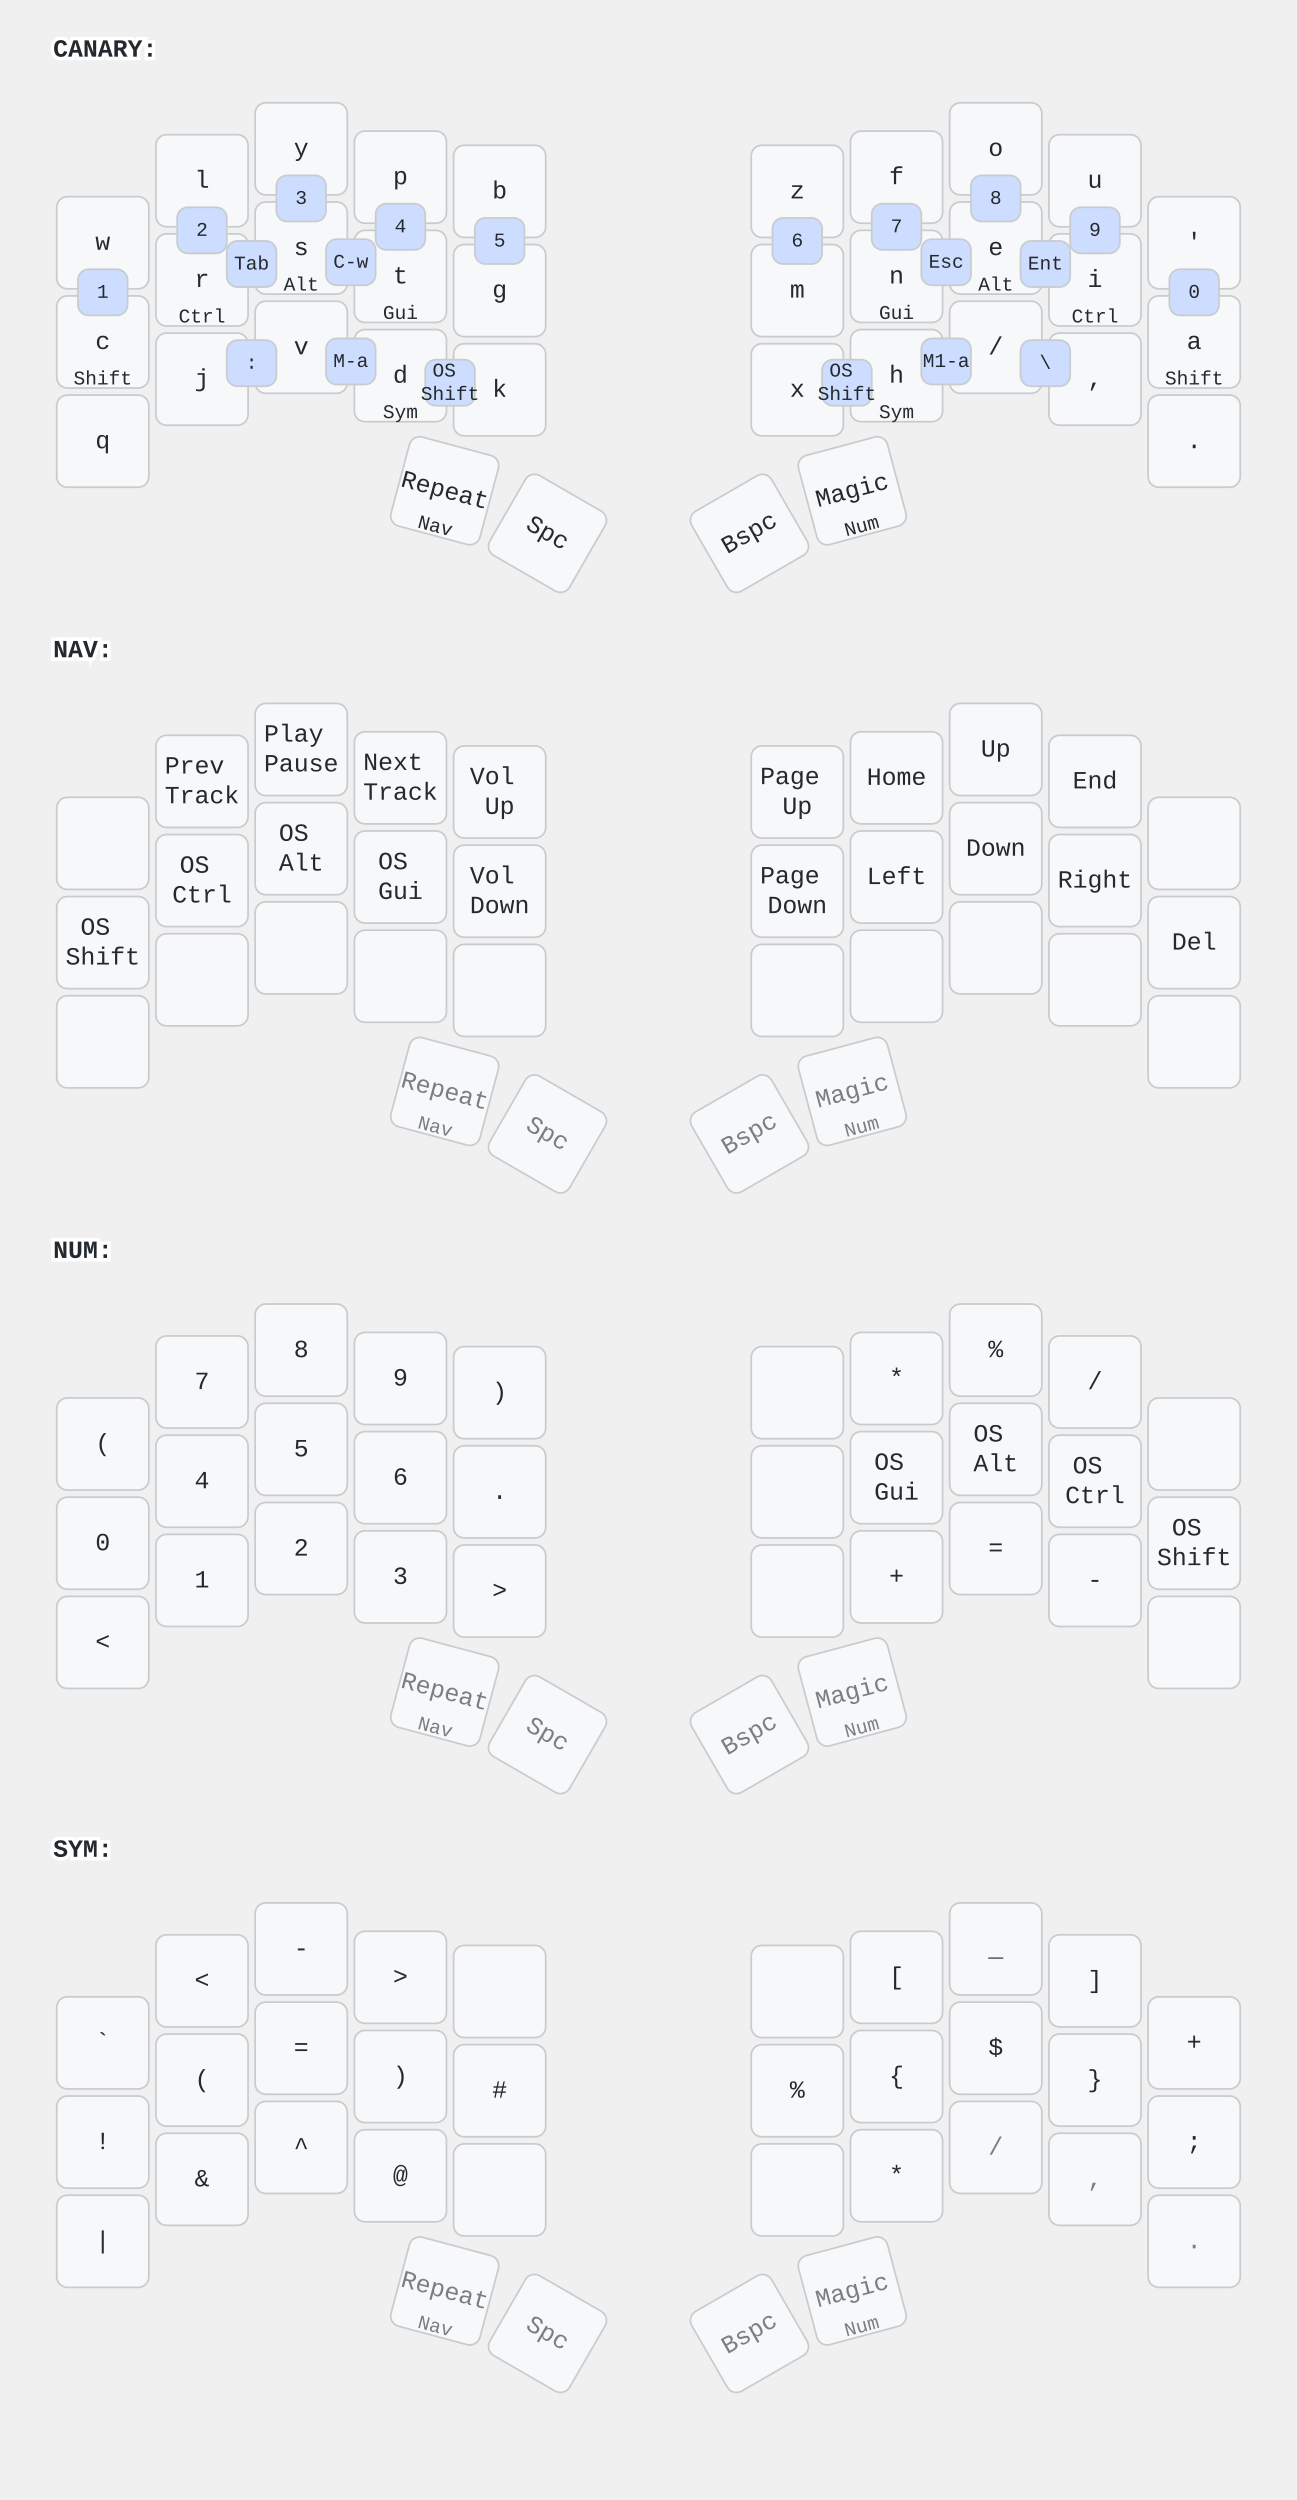
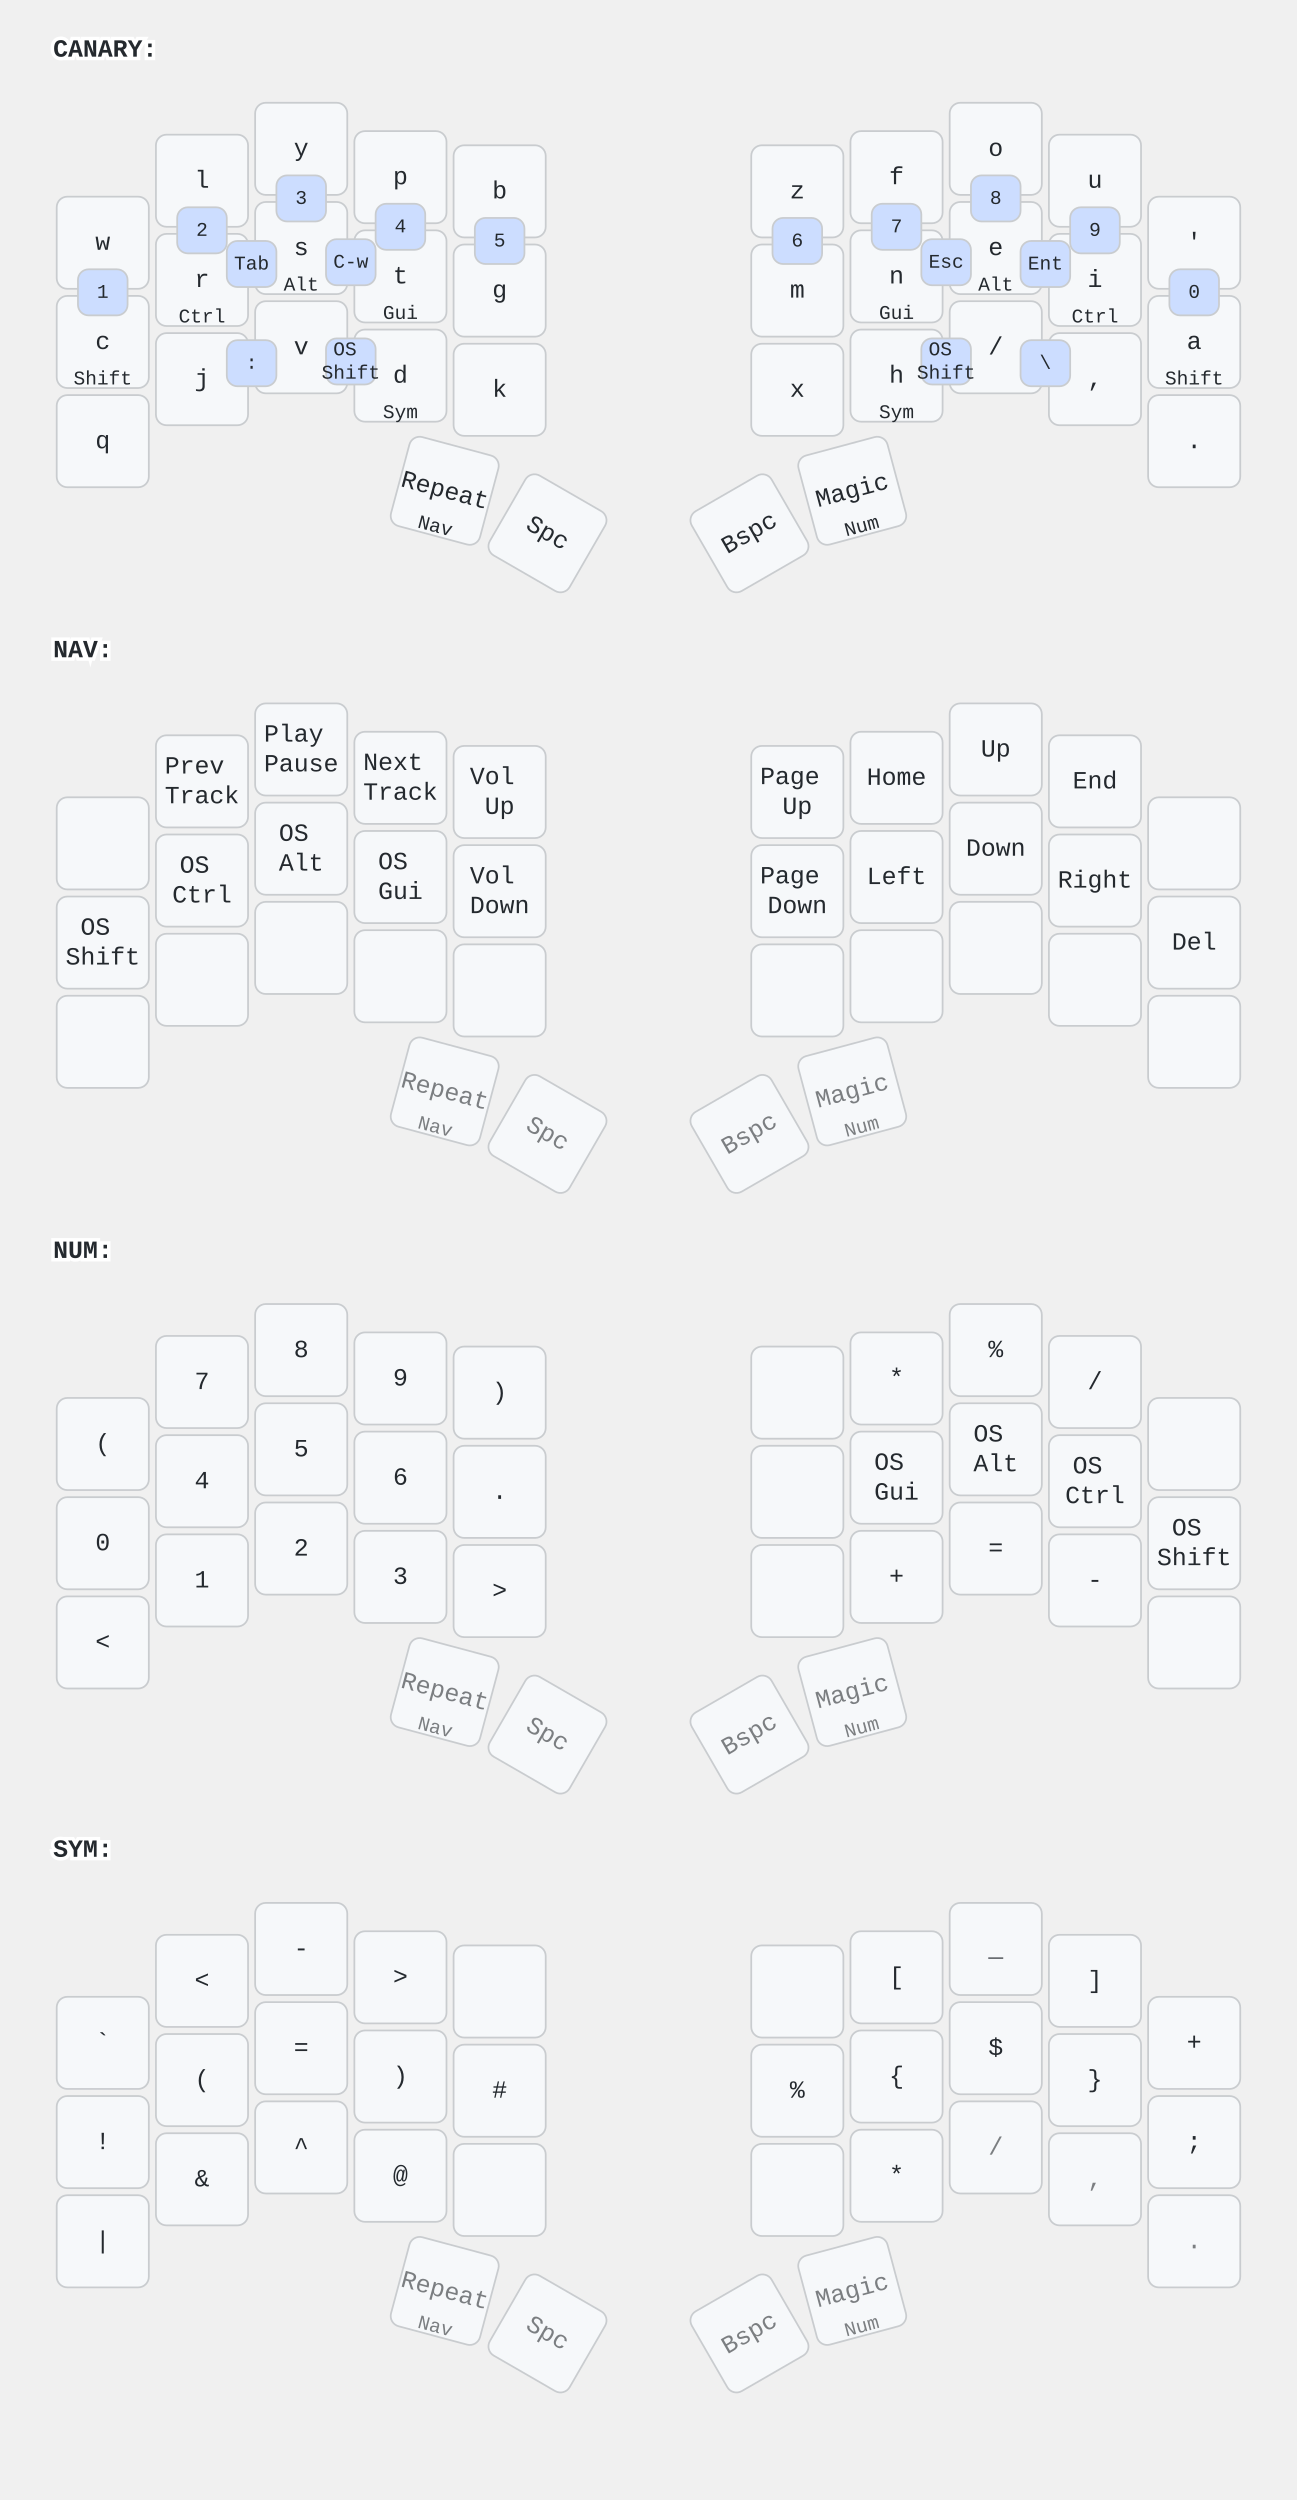
<svg xmlns="http://www.w3.org/2000/svg" width="732" height="1411" viewBox="0 0 732 1411" class="keymap">
  <style>/* inherit to force styles through use tags */
svg path {
    fill: inherit;
}

/* font and background color specifications */
svg.keymap {
    font-family: SFMono-Regular,Consolas,Liberation Mono,Menlo,monospace;
    font-size: 14px;
    font-kerning: normal;
    text-rendering: optimizeLegibility;
    fill: #24292e;
}

/* default key styling */
rect.key {
    fill: #f6f8fa;
}

rect.key, rect.combo {
    stroke: #c9cccf;
    stroke-width: 1;
}

/* default key side styling, only used is draw_key_sides is set */
rect.side {
    filter: brightness(90%);
}

/* color accent for combo boxes */
rect.combo, rect.combo-separate {
    fill: #cdf;
}

/* color accent for held keys */
rect.held, rect.combo.held {
    fill: #fdd;
}

/* color accent for ghost (optional) keys */
rect.ghost, rect.combo.ghost {
    stroke-dasharray: 4, 4;
    stroke-width: 2;
}

text {
    text-anchor: middle;
    dominant-baseline: middle;
}

/* styling for layer labels */
text.label {
    font-weight: bold;
    text-anchor: start;
    stroke: white;
    stroke-width: 4;
    paint-order: stroke;
}

/* styling for optional footer */
text.footer {
    text-anchor: end;
    dominant-baseline: auto;
    stroke: white;
    stroke-width: 4;
    paint-order: stroke;
}

/* styling for combo tap, and key non-tap label text */
text.combo, text.hold, text.shifted, text.left, text.right {
    font-size: 11px;
}

text.hold {
    text-anchor: middle;
    dominant-baseline: auto;
}

text.shifted {
    text-anchor: middle;
    dominant-baseline: hanging;
}

text.left {
    text-anchor: start;
}

text.right {
    text-anchor: end;
}

text.layer-activator {
    text-decoration: underline;
}

/* styling for hold/shifted label text in combo box */
text.combo.hold, text.combo.shifted, text.combo.left, text.combo.right {
    font-size: 8px;
}

/* lighter symbol for transparent keys */
text.trans {
    fill: #7b7e81;
}

/* styling for combo dendrons */
path.combo {
    stroke-width: 1;
    stroke: gray;
    fill: none;
}

/* Start Tabler Icons Cleanup */
/* cannot use height/width with glyphs */
.icon-tabler &gt; path {
    fill: inherit;
    stroke: inherit;
    stroke-width: 2;
}
/* hide tabler's default box */
.icon-tabler &gt; path[stroke="none"][fill="none"] {
    visibility: hidden;
}
/* End Tabler Icons Cleanup */

@media (prefers-color-scheme: dark) {
svg.keymap { fill: #d1d6db; }
rect.key { fill: #3f4750; }
rect.key, rect.combo { stroke: #60666c; }
rect.combo, rect.combo-separate { fill: #1f3d7a; }
rect.held, rect.combo.held { fill: #854747; }
text.label, text.footer { stroke: black; }
text.trans { fill: #7e8184; }
path.combo { stroke: #7f7f7f; }

}</style>
  <g transform="translate(30, 0)" class="layer-CANARY">
    <text x="0" y="28" class="label" id="CANARY">CANARY:</text>
    <g transform="translate(0, 56)">
      <g transform="translate(28, 81)" class="key keypos-0">
        <rect rx="6" ry="6" x="-26" y="-26" width="52" height="52" class="key" />
        <text x="0" y="0" class="key tap">w</text>
      </g>
      <g transform="translate(84, 46)" class="key keypos-1">
        <rect rx="6" ry="6" x="-26" y="-26" width="52" height="52" class="key" />
        <text x="0" y="0" class="key tap">l</text>
      </g>
      <g transform="translate(140, 28)" class="key keypos-2">
        <rect rx="6" ry="6" x="-26" y="-26" width="52" height="52" class="key" />
        <text x="0" y="0" class="key tap">y</text>
      </g>
      <g transform="translate(196, 44)" class="key keypos-3">
        <rect rx="6" ry="6" x="-26" y="-26" width="52" height="52" class="key" />
        <text x="0" y="0" class="key tap">p</text>
      </g>
      <g transform="translate(252, 52)" class="key keypos-4">
        <rect rx="6" ry="6" x="-26" y="-26" width="52" height="52" class="key" />
        <text x="0" y="0" class="key tap">b</text>
      </g>
      <g transform="translate(420, 52)" class="key keypos-5">
        <rect rx="6" ry="6" x="-26" y="-26" width="52" height="52" class="key" />
        <text x="0" y="0" class="key tap">z</text>
      </g>
      <g transform="translate(476, 44)" class="key keypos-6">
        <rect rx="6" ry="6" x="-26" y="-26" width="52" height="52" class="key" />
        <text x="0" y="0" class="key tap">f</text>
      </g>
      <g transform="translate(532, 28)" class="key keypos-7">
        <rect rx="6" ry="6" x="-26" y="-26" width="52" height="52" class="key" />
        <text x="0" y="0" class="key tap">o</text>
      </g>
      <g transform="translate(588, 46)" class="key keypos-8">
        <rect rx="6" ry="6" x="-26" y="-26" width="52" height="52" class="key" />
        <text x="0" y="0" class="key tap">u</text>
      </g>
      <g transform="translate(644, 81)" class="key keypos-9">
        <rect rx="6" ry="6" x="-26" y="-26" width="52" height="52" class="key" />
        <text x="0" y="0" class="key tap">'</text>
      </g>
      <g transform="translate(28, 137)" class="key keypos-10">
        <rect rx="6" ry="6" x="-26" y="-26" width="52" height="52" class="key" />
        <text x="0" y="0" class="key tap">c</text>
        <text x="0" y="24" class="key hold">Shift</text>
      </g>
      <g transform="translate(84, 102)" class="key keypos-11">
        <rect rx="6" ry="6" x="-26" y="-26" width="52" height="52" class="key" />
        <text x="0" y="0" class="key tap">r</text>
        <text x="0" y="24" class="key hold">Ctrl</text>
      </g>
      <g transform="translate(140, 84)" class="key keypos-12">
        <rect rx="6" ry="6" x="-26" y="-26" width="52" height="52" class="key" />
        <text x="0" y="0" class="key tap">s</text>
        <text x="0" y="24" class="key hold">Alt</text>
      </g>
      <g transform="translate(196, 100)" class="key keypos-13">
        <rect rx="6" ry="6" x="-26" y="-26" width="52" height="52" class="key" />
        <text x="0" y="0" class="key tap">t</text>
        <text x="0" y="24" class="key hold">Gui</text>
      </g>
      <g transform="translate(252, 108)" class="key keypos-14">
        <rect rx="6" ry="6" x="-26" y="-26" width="52" height="52" class="key" />
        <text x="0" y="0" class="key tap">g</text>
      </g>
      <g transform="translate(420, 108)" class="key keypos-15">
        <rect rx="6" ry="6" x="-26" y="-26" width="52" height="52" class="key" />
        <text x="0" y="0" class="key tap">m</text>
      </g>
      <g transform="translate(476, 100)" class="key keypos-16">
        <rect rx="6" ry="6" x="-26" y="-26" width="52" height="52" class="key" />
        <text x="0" y="0" class="key tap">n</text>
        <text x="0" y="24" class="key hold">Gui</text>
      </g>
      <g transform="translate(532, 84)" class="key keypos-17">
        <rect rx="6" ry="6" x="-26" y="-26" width="52" height="52" class="key" />
        <text x="0" y="0" class="key tap">e</text>
        <text x="0" y="24" class="key hold">Alt</text>
      </g>
      <g transform="translate(588, 102)" class="key keypos-18">
        <rect rx="6" ry="6" x="-26" y="-26" width="52" height="52" class="key" />
        <text x="0" y="0" class="key tap">i</text>
        <text x="0" y="24" class="key hold">Ctrl</text>
      </g>
      <g transform="translate(644, 137)" class="key keypos-19">
        <rect rx="6" ry="6" x="-26" y="-26" width="52" height="52" class="key" />
        <text x="0" y="0" class="key tap">a</text>
        <text x="0" y="24" class="key hold">Shift</text>
      </g>
      <g transform="translate(28, 193)" class="key keypos-20">
        <rect rx="6" ry="6" x="-26" y="-26" width="52" height="52" class="key" />
        <text x="0" y="0" class="key tap">q</text>
      </g>
      <g transform="translate(84, 158)" class="key keypos-21">
        <rect rx="6" ry="6" x="-26" y="-26" width="52" height="52" class="key" />
        <text x="0" y="0" class="key tap">j</text>
      </g>
      <g transform="translate(140, 140)" class="key keypos-22">
        <rect rx="6" ry="6" x="-26" y="-26" width="52" height="52" class="key" />
        <text x="0" y="0" class="key tap">v</text>
      </g>
      <g transform="translate(196, 156)" class="key keypos-23">
        <rect rx="6" ry="6" x="-26" y="-26" width="52" height="52" class="key" />
        <text x="0" y="0" class="key tap">d</text>
        <text x="0" y="24" class="key hold">Sym</text>
      </g>
      <g transform="translate(252, 164)" class="key keypos-24">
        <rect rx="6" ry="6" x="-26" y="-26" width="52" height="52" class="key" />
        <text x="0" y="0" class="key tap">k</text>
      </g>
      <g transform="translate(420, 164)" class="key keypos-25">
        <rect rx="6" ry="6" x="-26" y="-26" width="52" height="52" class="key" />
        <text x="0" y="0" class="key tap">x</text>
      </g>
      <g transform="translate(476, 156)" class="key keypos-26">
        <rect rx="6" ry="6" x="-26" y="-26" width="52" height="52" class="key" />
        <text x="0" y="0" class="key tap">h</text>
        <text x="0" y="24" class="key hold">Sym</text>
      </g>
      <g transform="translate(532, 140)" class="key keypos-27">
        <rect rx="6" ry="6" x="-26" y="-26" width="52" height="52" class="key" />
        <text x="0" y="0" class="key tap">/</text>
      </g>
      <g transform="translate(588, 158)" class="key keypos-28">
        <rect rx="6" ry="6" x="-26" y="-26" width="52" height="52" class="key" />
        <text x="0" y="0" class="key tap">,</text>
      </g>
      <g transform="translate(644, 193)" class="key keypos-29">
        <rect rx="6" ry="6" x="-26" y="-26" width="52" height="52" class="key" />
        <text x="0" y="0" class="key tap">.</text>
      </g>
      <g transform="translate(221, 221) rotate(15.0)" class="key keypos-30">
        <rect rx="6" ry="6" x="-26" y="-26" width="52" height="52" class="key" />
        <text x="0" y="0" class="key tap">Repeat</text>
        <text x="0" y="24" class="key hold">Nav</text>
      </g>
      <g transform="translate(279, 245) rotate(30.0)" class="key keypos-31">
        <rect rx="6" ry="6" x="-26" y="-26" width="52" height="52" class="key" />
        <text x="0" y="0" class="key tap">Spc</text>
      </g>
      <g transform="translate(393, 245) rotate(-30.0)" class="key keypos-32">
        <rect rx="6" ry="6" x="-26" y="-26" width="52" height="52" class="key" />
        <text x="0" y="0" class="key tap">Bspc</text>
      </g>
      <g transform="translate(451, 221) rotate(-15.0)" class="key keypos-33">
        <rect rx="6" ry="6" x="-26" y="-26" width="52" height="52" class="key" />
        <text x="0" y="0" class="key tap">Magic</text>
        <text x="0" y="24" class="key hold">Num</text>
      </g>
      <g class="combo combopos-0">
        <rect rx="6" ry="6" x="14" y="96" width="28" height="26" class="combo" />
        <text x="28" y="109" class="combo tap">1</text>
      </g>
      <g class="combo combopos-1">
        <rect rx="6" ry="6" x="70" y="61" width="28" height="26" class="combo" />
        <text x="84" y="74" class="combo tap">2</text>
      </g>
      <g class="combo combopos-2">
        <rect rx="6" ry="6" x="126" y="43" width="28" height="26" class="combo" />
        <text x="140" y="56" class="combo tap">3</text>
      </g>
      <g class="combo combopos-3">
-         <rect rx="6" ry="6" x="154" y="135" width="28" height="26" class="combo" />
-         <text x="168" y="148" class="combo tap">M-a</text>
-       </g>
-       <g class="combo combopos-4">
        <rect rx="6" ry="6" x="182" y="59" width="28" height="26" class="combo" />
        <text x="196" y="72" class="combo tap">4</text>
      </g>
-       <g class="combo combopos-5">
+       <g class="combo combopos-4">
        <rect rx="6" ry="6" x="238" y="67" width="28" height="26" class="combo" />
        <text x="252" y="80" class="combo tap">5</text>
      </g>
-       <g class="combo combopos-6">
+       <g class="combo combopos-5">
        <rect rx="6" ry="6" x="406" y="67" width="28" height="26" class="combo" />
        <text x="420" y="80" class="combo tap">6</text>
      </g>
-       <g class="combo combopos-7">
+       <g class="combo combopos-6">
        <rect rx="6" ry="6" x="462" y="59" width="28" height="26" class="combo" />
        <text x="476" y="72" class="combo tap">7</text>
      </g>
-       <g class="combo combopos-8">
-         <rect rx="6" ry="6" x="490" y="135" width="28" height="26" class="combo" />
-         <text x="504" y="148" class="combo tap">M1-a</text>
-       </g>
-       <g class="combo combopos-9">
+       <g class="combo combopos-7">
        <rect rx="6" ry="6" x="518" y="43" width="28" height="26" class="combo" />
        <text x="532" y="56" class="combo tap">8</text>
      </g>
-       <g class="combo combopos-10">
+       <g class="combo combopos-8">
        <rect rx="6" ry="6" x="574" y="61" width="28" height="26" class="combo" />
        <text x="588" y="74" class="combo tap">9</text>
      </g>
-       <g class="combo combopos-11">
+       <g class="combo combopos-9">
        <rect rx="6" ry="6" x="630" y="96" width="28" height="26" class="combo" />
        <text x="644" y="109" class="combo tap">0</text>
      </g>
-       <g class="combo combopos-12">
+       <g class="combo combopos-10">
        <rect rx="6" ry="6" x="98" y="80" width="28" height="26" class="combo" />
        <text x="112" y="93" class="combo tap">Tab</text>
      </g>
-       <g class="combo combopos-13">
+       <g class="combo combopos-11">
        <rect rx="6" ry="6" x="154" y="79" width="28" height="26" class="combo" />
        <text x="168" y="92" class="combo tap">C-w</text>
      </g>
-       <g class="combo combopos-14">
+       <g class="combo combopos-12">
        <rect rx="6" ry="6" x="490" y="79" width="28" height="26" class="combo" />
        <text x="504" y="92" class="combo tap">Esc</text>
      </g>
-       <g class="combo combopos-15">
+       <g class="combo combopos-13">
        <rect rx="6" ry="6" x="546" y="80" width="28" height="26" class="combo" />
        <text x="560" y="93" class="combo tap">Ent</text>
      </g>
-       <g class="combo combopos-16">
+       <g class="combo combopos-14">
        <rect rx="6" ry="6" x="98" y="136" width="28" height="26" class="combo" />
        <text x="112" y="149" class="combo tap">:</text>
      </g>
+       <g class="combo combopos-15">
+         <rect rx="6" ry="6" x="154" y="135" width="28" height="26" class="combo" />
+         <text x="168" y="148" class="combo tap">
+           <tspan x="168" dy="-0.6em">OS</tspan>
+           <tspan x="168" dy="1.2em">Shift</tspan>
+         </text>
+       </g>
+       <g class="combo combopos-16">
+         <rect rx="6" ry="6" x="490" y="135" width="28" height="26" class="combo" />
+         <text x="504" y="148" class="combo tap">
+           <tspan x="504" dy="-0.6em">OS</tspan>
+           <tspan x="504" dy="1.2em">Shift</tspan>
+         </text>
+       </g>
      <g class="combo combopos-17">
-         <rect rx="6" ry="6" x="210" y="147" width="28" height="26" class="combo" />
-         <text x="224" y="160" class="combo tap">
-           <tspan x="224" dy="-0.6em">OS</tspan>
-           <tspan x="224" dy="1.2em">Shift</tspan>
-         </text>
-       </g>
-       <g class="combo combopos-18">
-         <rect rx="6" ry="6" x="434" y="147" width="28" height="26" class="combo" />
-         <text x="448" y="160" class="combo tap">
-           <tspan x="448" dy="-0.6em">OS</tspan>
-           <tspan x="448" dy="1.2em">Shift</tspan>
-         </text>
-       </g>
-       <g class="combo combopos-19">
        <rect rx="6" ry="6" x="546" y="136" width="28" height="26" class="combo" />
        <text x="560" y="149" class="combo tap">\</text>
      </g>
    </g>
  </g>
  <g transform="translate(30, 339)" class="layer-NAV">
    <text x="0" y="28" class="label" id="NAV">NAV:</text>
    <g transform="translate(0, 56)">
      <g transform="translate(28, 81)" class="key keypos-0">
        <rect rx="6" ry="6" x="-26" y="-26" width="52" height="52" class="key" />
      </g>
      <g transform="translate(84, 46)" class="key keypos-1">
        <rect rx="6" ry="6" x="-26" y="-26" width="52" height="52" class="key" />
        <text x="0" y="0" class="key tap">
          <tspan x="0" dy="-0.6em">Prev</tspan>
          <tspan x="0" dy="1.2em">Track</tspan>
        </text>
      </g>
      <g transform="translate(140, 28)" class="key keypos-2">
        <rect rx="6" ry="6" x="-26" y="-26" width="52" height="52" class="key" />
        <text x="0" y="0" class="key tap">
          <tspan x="0" dy="-0.6em">Play</tspan>
          <tspan x="0" dy="1.2em">Pause</tspan>
        </text>
      </g>
      <g transform="translate(196, 44)" class="key keypos-3">
        <rect rx="6" ry="6" x="-26" y="-26" width="52" height="52" class="key" />
        <text x="0" y="0" class="key tap">
          <tspan x="0" dy="-0.6em">Next</tspan>
          <tspan x="0" dy="1.2em">Track</tspan>
        </text>
      </g>
      <g transform="translate(252, 52)" class="key keypos-4">
        <rect rx="6" ry="6" x="-26" y="-26" width="52" height="52" class="key" />
        <text x="0" y="0" class="key tap">
          <tspan x="0" dy="-0.6em">Vol</tspan>
          <tspan x="0" dy="1.2em">Up</tspan>
        </text>
      </g>
      <g transform="translate(420, 52)" class="key keypos-5">
        <rect rx="6" ry="6" x="-26" y="-26" width="52" height="52" class="key" />
        <text x="0" y="0" class="key tap">
          <tspan x="0" dy="-0.6em">Page</tspan>
          <tspan x="0" dy="1.2em">Up</tspan>
        </text>
      </g>
      <g transform="translate(476, 44)" class="key keypos-6">
        <rect rx="6" ry="6" x="-26" y="-26" width="52" height="52" class="key" />
        <text x="0" y="0" class="key tap">Home</text>
      </g>
      <g transform="translate(532, 28)" class="key keypos-7">
        <rect rx="6" ry="6" x="-26" y="-26" width="52" height="52" class="key" />
        <text x="0" y="0" class="key tap">Up</text>
      </g>
      <g transform="translate(588, 46)" class="key keypos-8">
        <rect rx="6" ry="6" x="-26" y="-26" width="52" height="52" class="key" />
        <text x="0" y="0" class="key tap">End</text>
      </g>
      <g transform="translate(644, 81)" class="key keypos-9">
        <rect rx="6" ry="6" x="-26" y="-26" width="52" height="52" class="key" />
      </g>
      <g transform="translate(28, 137)" class="key keypos-10">
        <rect rx="6" ry="6" x="-26" y="-26" width="52" height="52" class="key" />
        <text x="0" y="0" class="key tap">
          <tspan x="0" dy="-0.6em">OS</tspan>
          <tspan x="0" dy="1.2em">Shift</tspan>
        </text>
      </g>
      <g transform="translate(84, 102)" class="key keypos-11">
        <rect rx="6" ry="6" x="-26" y="-26" width="52" height="52" class="key" />
        <text x="0" y="0" class="key tap">
          <tspan x="0" dy="-0.6em">OS</tspan>
          <tspan x="0" dy="1.2em">Ctrl</tspan>
        </text>
      </g>
      <g transform="translate(140, 84)" class="key keypos-12">
        <rect rx="6" ry="6" x="-26" y="-26" width="52" height="52" class="key" />
        <text x="0" y="0" class="key tap">
          <tspan x="0" dy="-0.6em">OS</tspan>
          <tspan x="0" dy="1.2em">Alt</tspan>
        </text>
      </g>
      <g transform="translate(196, 100)" class="key keypos-13">
        <rect rx="6" ry="6" x="-26" y="-26" width="52" height="52" class="key" />
        <text x="0" y="0" class="key tap">
          <tspan x="0" dy="-0.6em">OS</tspan>
          <tspan x="0" dy="1.2em">Gui</tspan>
        </text>
      </g>
      <g transform="translate(252, 108)" class="key keypos-14">
        <rect rx="6" ry="6" x="-26" y="-26" width="52" height="52" class="key" />
        <text x="0" y="0" class="key tap">
          <tspan x="0" dy="-0.6em">Vol</tspan>
          <tspan x="0" dy="1.2em">Down</tspan>
        </text>
      </g>
      <g transform="translate(420, 108)" class="key keypos-15">
        <rect rx="6" ry="6" x="-26" y="-26" width="52" height="52" class="key" />
        <text x="0" y="0" class="key tap">
          <tspan x="0" dy="-0.6em">Page</tspan>
          <tspan x="0" dy="1.2em">Down</tspan>
        </text>
      </g>
      <g transform="translate(476, 100)" class="key keypos-16">
        <rect rx="6" ry="6" x="-26" y="-26" width="52" height="52" class="key" />
        <text x="0" y="0" class="key tap">Left</text>
      </g>
      <g transform="translate(532, 84)" class="key keypos-17">
        <rect rx="6" ry="6" x="-26" y="-26" width="52" height="52" class="key" />
        <text x="0" y="0" class="key tap">Down</text>
      </g>
      <g transform="translate(588, 102)" class="key keypos-18">
        <rect rx="6" ry="6" x="-26" y="-26" width="52" height="52" class="key" />
        <text x="0" y="0" class="key tap">Right</text>
      </g>
      <g transform="translate(644, 137)" class="key keypos-19">
        <rect rx="6" ry="6" x="-26" y="-26" width="52" height="52" class="key" />
        <text x="0" y="0" class="key tap">Del</text>
      </g>
      <g transform="translate(28, 193)" class="key keypos-20">
        <rect rx="6" ry="6" x="-26" y="-26" width="52" height="52" class="key" />
      </g>
      <g transform="translate(84, 158)" class="key keypos-21">
        <rect rx="6" ry="6" x="-26" y="-26" width="52" height="52" class="key" />
      </g>
      <g transform="translate(140, 140)" class="key keypos-22">
        <rect rx="6" ry="6" x="-26" y="-26" width="52" height="52" class="key" />
      </g>
      <g transform="translate(196, 156)" class="key keypos-23">
        <rect rx="6" ry="6" x="-26" y="-26" width="52" height="52" class="key" />
      </g>
      <g transform="translate(252, 164)" class="key keypos-24">
        <rect rx="6" ry="6" x="-26" y="-26" width="52" height="52" class="key" />
      </g>
      <g transform="translate(420, 164)" class="key keypos-25">
        <rect rx="6" ry="6" x="-26" y="-26" width="52" height="52" class="key" />
      </g>
      <g transform="translate(476, 156)" class="key keypos-26">
        <rect rx="6" ry="6" x="-26" y="-26" width="52" height="52" class="key" />
      </g>
      <g transform="translate(532, 140)" class="key keypos-27">
        <rect rx="6" ry="6" x="-26" y="-26" width="52" height="52" class="key" />
      </g>
      <g transform="translate(588, 158)" class="key keypos-28">
        <rect rx="6" ry="6" x="-26" y="-26" width="52" height="52" class="key" />
      </g>
      <g transform="translate(644, 193)" class="key keypos-29">
        <rect rx="6" ry="6" x="-26" y="-26" width="52" height="52" class="key" />
      </g>
      <g transform="translate(221, 221) rotate(15.0)" class="key trans keypos-30">
        <rect rx="6" ry="6" x="-26" y="-26" width="52" height="52" class="key trans" />
        <text x="0" y="0" class="key trans tap">Repeat</text>
        <text x="0" y="24" class="key trans hold">Nav</text>
      </g>
      <g transform="translate(279, 245) rotate(30.0)" class="key trans keypos-31">
        <rect rx="6" ry="6" x="-26" y="-26" width="52" height="52" class="key trans" />
        <text x="0" y="0" class="key trans tap">Spc</text>
      </g>
      <g transform="translate(393, 245) rotate(-30.0)" class="key trans keypos-32">
        <rect rx="6" ry="6" x="-26" y="-26" width="52" height="52" class="key trans" />
        <text x="0" y="0" class="key trans tap">Bspc</text>
      </g>
      <g transform="translate(451, 221) rotate(-15.0)" class="key trans keypos-33">
        <rect rx="6" ry="6" x="-26" y="-26" width="52" height="52" class="key trans" />
        <text x="0" y="0" class="key trans tap">Magic</text>
        <text x="0" y="24" class="key trans hold">Num</text>
      </g>
    </g>
  </g>
  <g transform="translate(30, 678)" class="layer-NUM">
    <text x="0" y="28" class="label" id="NUM">NUM:</text>
    <g transform="translate(0, 56)">
      <g transform="translate(28, 81)" class="key keypos-0">
        <rect rx="6" ry="6" x="-26" y="-26" width="52" height="52" class="key" />
        <text x="0" y="0" class="key tap">(</text>
      </g>
      <g transform="translate(84, 46)" class="key keypos-1">
        <rect rx="6" ry="6" x="-26" y="-26" width="52" height="52" class="key" />
        <text x="0" y="0" class="key tap">7</text>
      </g>
      <g transform="translate(140, 28)" class="key keypos-2">
        <rect rx="6" ry="6" x="-26" y="-26" width="52" height="52" class="key" />
        <text x="0" y="0" class="key tap">8</text>
      </g>
      <g transform="translate(196, 44)" class="key keypos-3">
        <rect rx="6" ry="6" x="-26" y="-26" width="52" height="52" class="key" />
        <text x="0" y="0" class="key tap">9</text>
      </g>
      <g transform="translate(252, 52)" class="key keypos-4">
        <rect rx="6" ry="6" x="-26" y="-26" width="52" height="52" class="key" />
        <text x="0" y="0" class="key tap">)</text>
      </g>
      <g transform="translate(420, 52)" class="key keypos-5">
        <rect rx="6" ry="6" x="-26" y="-26" width="52" height="52" class="key" />
      </g>
      <g transform="translate(476, 44)" class="key keypos-6">
        <rect rx="6" ry="6" x="-26" y="-26" width="52" height="52" class="key" />
        <text x="0" y="0" class="key tap">*</text>
      </g>
      <g transform="translate(532, 28)" class="key keypos-7">
        <rect rx="6" ry="6" x="-26" y="-26" width="52" height="52" class="key" />
        <text x="0" y="0" class="key tap">%</text>
      </g>
      <g transform="translate(588, 46)" class="key keypos-8">
        <rect rx="6" ry="6" x="-26" y="-26" width="52" height="52" class="key" />
        <text x="0" y="0" class="key tap">/</text>
      </g>
      <g transform="translate(644, 81)" class="key keypos-9">
        <rect rx="6" ry="6" x="-26" y="-26" width="52" height="52" class="key" />
      </g>
      <g transform="translate(28, 137)" class="key keypos-10">
        <rect rx="6" ry="6" x="-26" y="-26" width="52" height="52" class="key" />
        <text x="0" y="0" class="key tap">0</text>
      </g>
      <g transform="translate(84, 102)" class="key keypos-11">
        <rect rx="6" ry="6" x="-26" y="-26" width="52" height="52" class="key" />
        <text x="0" y="0" class="key tap">4</text>
      </g>
      <g transform="translate(140, 84)" class="key keypos-12">
        <rect rx="6" ry="6" x="-26" y="-26" width="52" height="52" class="key" />
        <text x="0" y="0" class="key tap">5</text>
      </g>
      <g transform="translate(196, 100)" class="key keypos-13">
        <rect rx="6" ry="6" x="-26" y="-26" width="52" height="52" class="key" />
        <text x="0" y="0" class="key tap">6</text>
      </g>
      <g transform="translate(252, 108)" class="key keypos-14">
        <rect rx="6" ry="6" x="-26" y="-26" width="52" height="52" class="key" />
        <text x="0" y="0" class="key tap">.</text>
      </g>
      <g transform="translate(420, 108)" class="key keypos-15">
        <rect rx="6" ry="6" x="-26" y="-26" width="52" height="52" class="key" />
      </g>
      <g transform="translate(476, 100)" class="key keypos-16">
        <rect rx="6" ry="6" x="-26" y="-26" width="52" height="52" class="key" />
        <text x="0" y="0" class="key tap">
          <tspan x="0" dy="-0.6em">OS</tspan>
          <tspan x="0" dy="1.2em">Gui</tspan>
        </text>
      </g>
      <g transform="translate(532, 84)" class="key keypos-17">
        <rect rx="6" ry="6" x="-26" y="-26" width="52" height="52" class="key" />
        <text x="0" y="0" class="key tap">
          <tspan x="0" dy="-0.6em">OS</tspan>
          <tspan x="0" dy="1.2em">Alt</tspan>
        </text>
      </g>
      <g transform="translate(588, 102)" class="key keypos-18">
        <rect rx="6" ry="6" x="-26" y="-26" width="52" height="52" class="key" />
        <text x="0" y="0" class="key tap">
          <tspan x="0" dy="-0.6em">OS</tspan>
          <tspan x="0" dy="1.2em">Ctrl</tspan>
        </text>
      </g>
      <g transform="translate(644, 137)" class="key keypos-19">
        <rect rx="6" ry="6" x="-26" y="-26" width="52" height="52" class="key" />
        <text x="0" y="0" class="key tap">
          <tspan x="0" dy="-0.6em">OS</tspan>
          <tspan x="0" dy="1.2em">Shift</tspan>
        </text>
      </g>
      <g transform="translate(28, 193)" class="key keypos-20">
        <rect rx="6" ry="6" x="-26" y="-26" width="52" height="52" class="key" />
        <text x="0" y="0" class="key tap">&lt;</text>
      </g>
      <g transform="translate(84, 158)" class="key keypos-21">
        <rect rx="6" ry="6" x="-26" y="-26" width="52" height="52" class="key" />
        <text x="0" y="0" class="key tap">1</text>
      </g>
      <g transform="translate(140, 140)" class="key keypos-22">
        <rect rx="6" ry="6" x="-26" y="-26" width="52" height="52" class="key" />
        <text x="0" y="0" class="key tap">2</text>
      </g>
      <g transform="translate(196, 156)" class="key keypos-23">
        <rect rx="6" ry="6" x="-26" y="-26" width="52" height="52" class="key" />
        <text x="0" y="0" class="key tap">3</text>
      </g>
      <g transform="translate(252, 164)" class="key keypos-24">
        <rect rx="6" ry="6" x="-26" y="-26" width="52" height="52" class="key" />
        <text x="0" y="0" class="key tap">&gt;</text>
      </g>
      <g transform="translate(420, 164)" class="key keypos-25">
        <rect rx="6" ry="6" x="-26" y="-26" width="52" height="52" class="key" />
      </g>
      <g transform="translate(476, 156)" class="key keypos-26">
        <rect rx="6" ry="6" x="-26" y="-26" width="52" height="52" class="key" />
        <text x="0" y="0" class="key tap">+</text>
      </g>
      <g transform="translate(532, 140)" class="key keypos-27">
        <rect rx="6" ry="6" x="-26" y="-26" width="52" height="52" class="key" />
        <text x="0" y="0" class="key tap">=</text>
      </g>
      <g transform="translate(588, 158)" class="key keypos-28">
        <rect rx="6" ry="6" x="-26" y="-26" width="52" height="52" class="key" />
        <text x="0" y="0" class="key tap">-</text>
      </g>
      <g transform="translate(644, 193)" class="key keypos-29">
        <rect rx="6" ry="6" x="-26" y="-26" width="52" height="52" class="key" />
      </g>
      <g transform="translate(221, 221) rotate(15.0)" class="key trans keypos-30">
        <rect rx="6" ry="6" x="-26" y="-26" width="52" height="52" class="key trans" />
        <text x="0" y="0" class="key trans tap">Repeat</text>
        <text x="0" y="24" class="key trans hold">Nav</text>
      </g>
      <g transform="translate(279, 245) rotate(30.0)" class="key trans keypos-31">
        <rect rx="6" ry="6" x="-26" y="-26" width="52" height="52" class="key trans" />
        <text x="0" y="0" class="key trans tap">Spc</text>
      </g>
      <g transform="translate(393, 245) rotate(-30.0)" class="key trans keypos-32">
        <rect rx="6" ry="6" x="-26" y="-26" width="52" height="52" class="key trans" />
        <text x="0" y="0" class="key trans tap">Bspc</text>
      </g>
      <g transform="translate(451, 221) rotate(-15.0)" class="key trans keypos-33">
        <rect rx="6" ry="6" x="-26" y="-26" width="52" height="52" class="key trans" />
        <text x="0" y="0" class="key trans tap">Magic</text>
        <text x="0" y="24" class="key trans hold">Num</text>
      </g>
    </g>
  </g>
  <g transform="translate(30, 1016)" class="layer-SYM">
    <text x="0" y="28" class="label" id="SYM">SYM:</text>
    <g transform="translate(0, 56)">
      <g transform="translate(28, 81)" class="key keypos-0">
        <rect rx="6" ry="6" x="-26" y="-26" width="52" height="52" class="key" />
        <text x="0" y="0" class="key tap">`</text>
      </g>
      <g transform="translate(84, 46)" class="key keypos-1">
        <rect rx="6" ry="6" x="-26" y="-26" width="52" height="52" class="key" />
        <text x="0" y="0" class="key tap">&lt;</text>
      </g>
      <g transform="translate(140, 28)" class="key keypos-2">
        <rect rx="6" ry="6" x="-26" y="-26" width="52" height="52" class="key" />
        <text x="0" y="0" class="key tap">-</text>
      </g>
      <g transform="translate(196, 44)" class="key keypos-3">
        <rect rx="6" ry="6" x="-26" y="-26" width="52" height="52" class="key" />
        <text x="0" y="0" class="key tap">&gt;</text>
      </g>
      <g transform="translate(252, 52)" class="key keypos-4">
        <rect rx="6" ry="6" x="-26" y="-26" width="52" height="52" class="key" />
      </g>
      <g transform="translate(420, 52)" class="key keypos-5">
        <rect rx="6" ry="6" x="-26" y="-26" width="52" height="52" class="key" />
      </g>
      <g transform="translate(476, 44)" class="key keypos-6">
        <rect rx="6" ry="6" x="-26" y="-26" width="52" height="52" class="key" />
        <text x="0" y="0" class="key tap">[</text>
      </g>
      <g transform="translate(532, 28)" class="key keypos-7">
        <rect rx="6" ry="6" x="-26" y="-26" width="52" height="52" class="key" />
        <text x="0" y="0" class="key tap">_</text>
      </g>
      <g transform="translate(588, 46)" class="key keypos-8">
        <rect rx="6" ry="6" x="-26" y="-26" width="52" height="52" class="key" />
        <text x="0" y="0" class="key tap">]</text>
      </g>
      <g transform="translate(644, 81)" class="key keypos-9">
        <rect rx="6" ry="6" x="-26" y="-26" width="52" height="52" class="key" />
        <text x="0" y="0" class="key tap">+</text>
      </g>
      <g transform="translate(28, 137)" class="key keypos-10">
        <rect rx="6" ry="6" x="-26" y="-26" width="52" height="52" class="key" />
        <text x="0" y="0" class="key tap">!</text>
      </g>
      <g transform="translate(84, 102)" class="key keypos-11">
        <rect rx="6" ry="6" x="-26" y="-26" width="52" height="52" class="key" />
        <text x="0" y="0" class="key tap">(</text>
      </g>
      <g transform="translate(140, 84)" class="key keypos-12">
        <rect rx="6" ry="6" x="-26" y="-26" width="52" height="52" class="key" />
        <text x="0" y="0" class="key tap">=</text>
      </g>
      <g transform="translate(196, 100)" class="key keypos-13">
        <rect rx="6" ry="6" x="-26" y="-26" width="52" height="52" class="key" />
        <text x="0" y="0" class="key tap">)</text>
      </g>
      <g transform="translate(252, 108)" class="key keypos-14">
        <rect rx="6" ry="6" x="-26" y="-26" width="52" height="52" class="key" />
        <text x="0" y="0" class="key tap">#</text>
      </g>
      <g transform="translate(420, 108)" class="key keypos-15">
        <rect rx="6" ry="6" x="-26" y="-26" width="52" height="52" class="key" />
        <text x="0" y="0" class="key tap">%</text>
      </g>
      <g transform="translate(476, 100)" class="key keypos-16">
        <rect rx="6" ry="6" x="-26" y="-26" width="52" height="52" class="key" />
        <text x="0" y="0" class="key tap">{</text>
      </g>
      <g transform="translate(532, 84)" class="key keypos-17">
        <rect rx="6" ry="6" x="-26" y="-26" width="52" height="52" class="key" />
        <text x="0" y="0" class="key tap">$</text>
      </g>
      <g transform="translate(588, 102)" class="key keypos-18">
        <rect rx="6" ry="6" x="-26" y="-26" width="52" height="52" class="key" />
        <text x="0" y="0" class="key tap">}</text>
      </g>
      <g transform="translate(644, 137)" class="key keypos-19">
        <rect rx="6" ry="6" x="-26" y="-26" width="52" height="52" class="key" />
        <text x="0" y="0" class="key tap">;</text>
      </g>
      <g transform="translate(28, 193)" class="key keypos-20">
        <rect rx="6" ry="6" x="-26" y="-26" width="52" height="52" class="key" />
        <text x="0" y="0" class="key tap">|</text>
      </g>
      <g transform="translate(84, 158)" class="key keypos-21">
        <rect rx="6" ry="6" x="-26" y="-26" width="52" height="52" class="key" />
        <text x="0" y="0" class="key tap">&amp;</text>
      </g>
      <g transform="translate(140, 140)" class="key keypos-22">
        <rect rx="6" ry="6" x="-26" y="-26" width="52" height="52" class="key" />
        <text x="0" y="0" class="key tap">^</text>
      </g>
      <g transform="translate(196, 156)" class="key keypos-23">
        <rect rx="6" ry="6" x="-26" y="-26" width="52" height="52" class="key" />
        <text x="0" y="0" class="key tap">@</text>
      </g>
      <g transform="translate(252, 164)" class="key keypos-24">
        <rect rx="6" ry="6" x="-26" y="-26" width="52" height="52" class="key" />
      </g>
      <g transform="translate(420, 164)" class="key keypos-25">
        <rect rx="6" ry="6" x="-26" y="-26" width="52" height="52" class="key" />
      </g>
      <g transform="translate(476, 156)" class="key keypos-26">
        <rect rx="6" ry="6" x="-26" y="-26" width="52" height="52" class="key" />
        <text x="0" y="0" class="key tap">*</text>
      </g>
      <g transform="translate(532, 140)" class="key trans keypos-27">
        <rect rx="6" ry="6" x="-26" y="-26" width="52" height="52" class="key trans" />
        <text x="0" y="0" class="key trans tap">/</text>
      </g>
      <g transform="translate(588, 158)" class="key trans keypos-28">
        <rect rx="6" ry="6" x="-26" y="-26" width="52" height="52" class="key trans" />
        <text x="0" y="0" class="key trans tap">,</text>
      </g>
      <g transform="translate(644, 193)" class="key trans keypos-29">
        <rect rx="6" ry="6" x="-26" y="-26" width="52" height="52" class="key trans" />
        <text x="0" y="0" class="key trans tap">.</text>
      </g>
      <g transform="translate(221, 221) rotate(15.0)" class="key trans keypos-30">
        <rect rx="6" ry="6" x="-26" y="-26" width="52" height="52" class="key trans" />
        <text x="0" y="0" class="key trans tap">Repeat</text>
        <text x="0" y="24" class="key trans hold">Nav</text>
      </g>
      <g transform="translate(279, 245) rotate(30.0)" class="key trans keypos-31">
        <rect rx="6" ry="6" x="-26" y="-26" width="52" height="52" class="key trans" />
        <text x="0" y="0" class="key trans tap">Spc</text>
      </g>
      <g transform="translate(393, 245) rotate(-30.0)" class="key trans keypos-32">
        <rect rx="6" ry="6" x="-26" y="-26" width="52" height="52" class="key trans" />
        <text x="0" y="0" class="key trans tap">Bspc</text>
      </g>
      <g transform="translate(451, 221) rotate(-15.0)" class="key trans keypos-33">
        <rect rx="6" ry="6" x="-26" y="-26" width="52" height="52" class="key trans" />
        <text x="0" y="0" class="key trans tap">Magic</text>
        <text x="0" y="24" class="key trans hold">Num</text>
      </g>
    </g>
  </g>
</svg>
